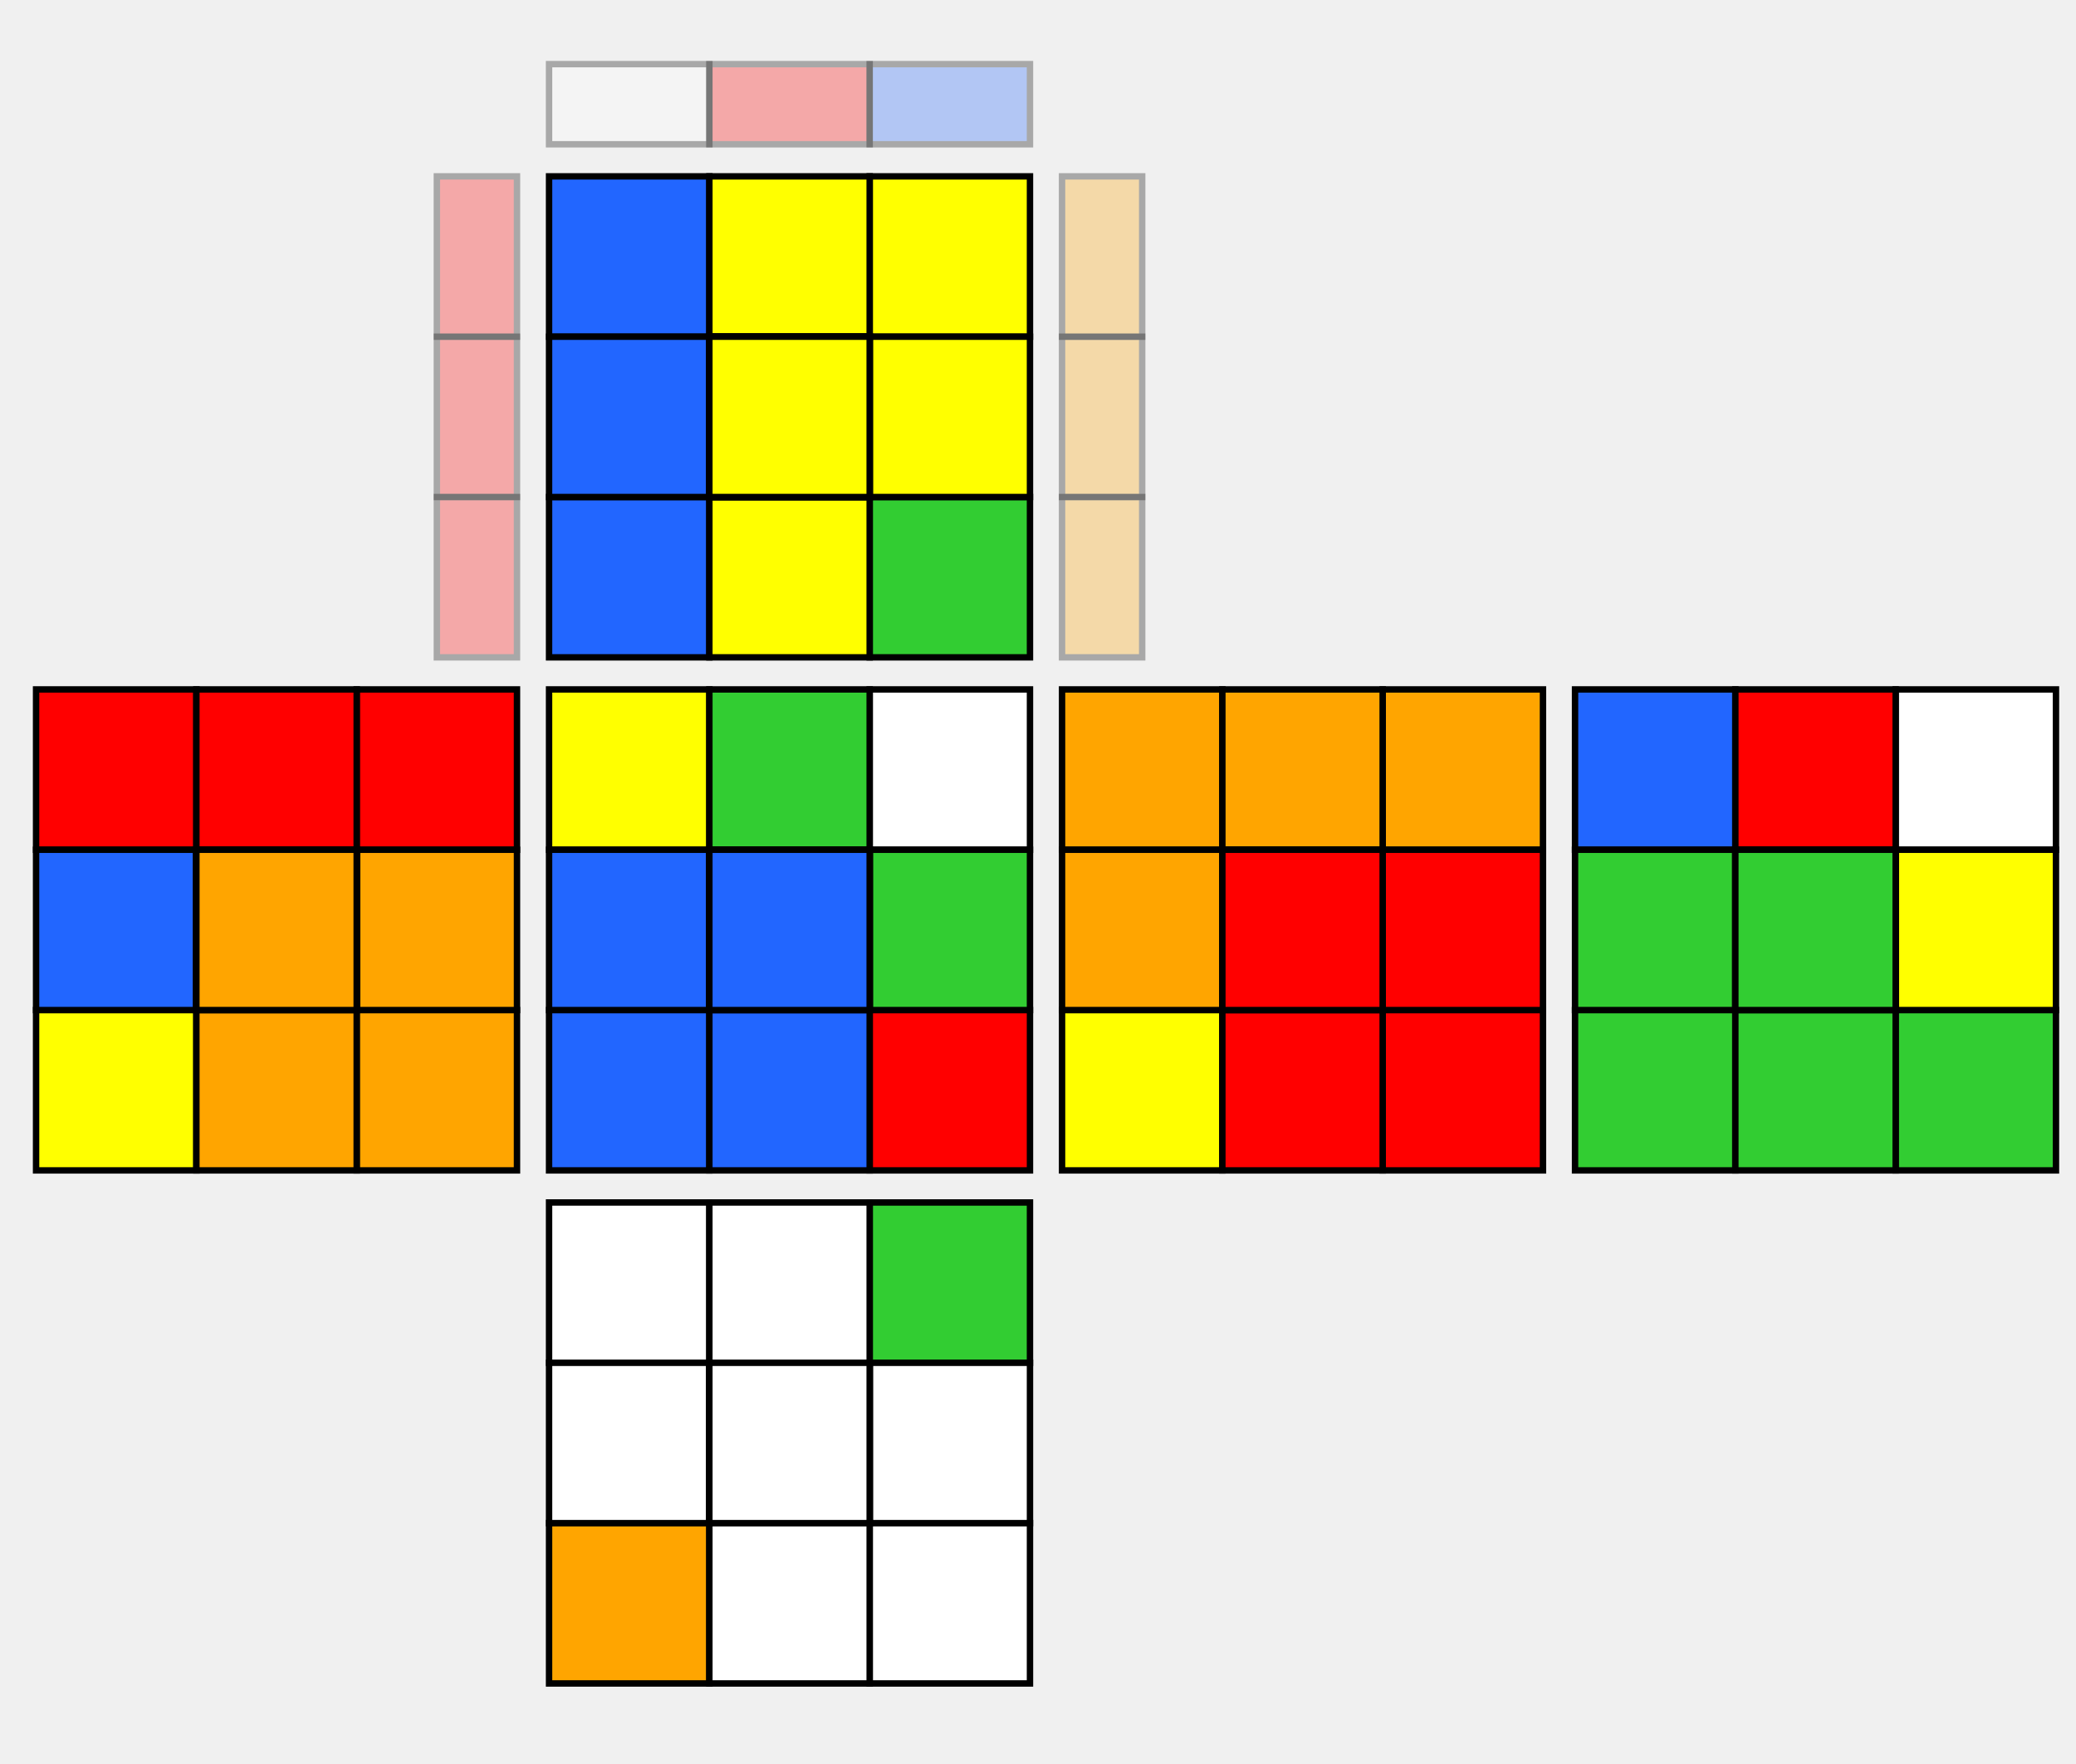
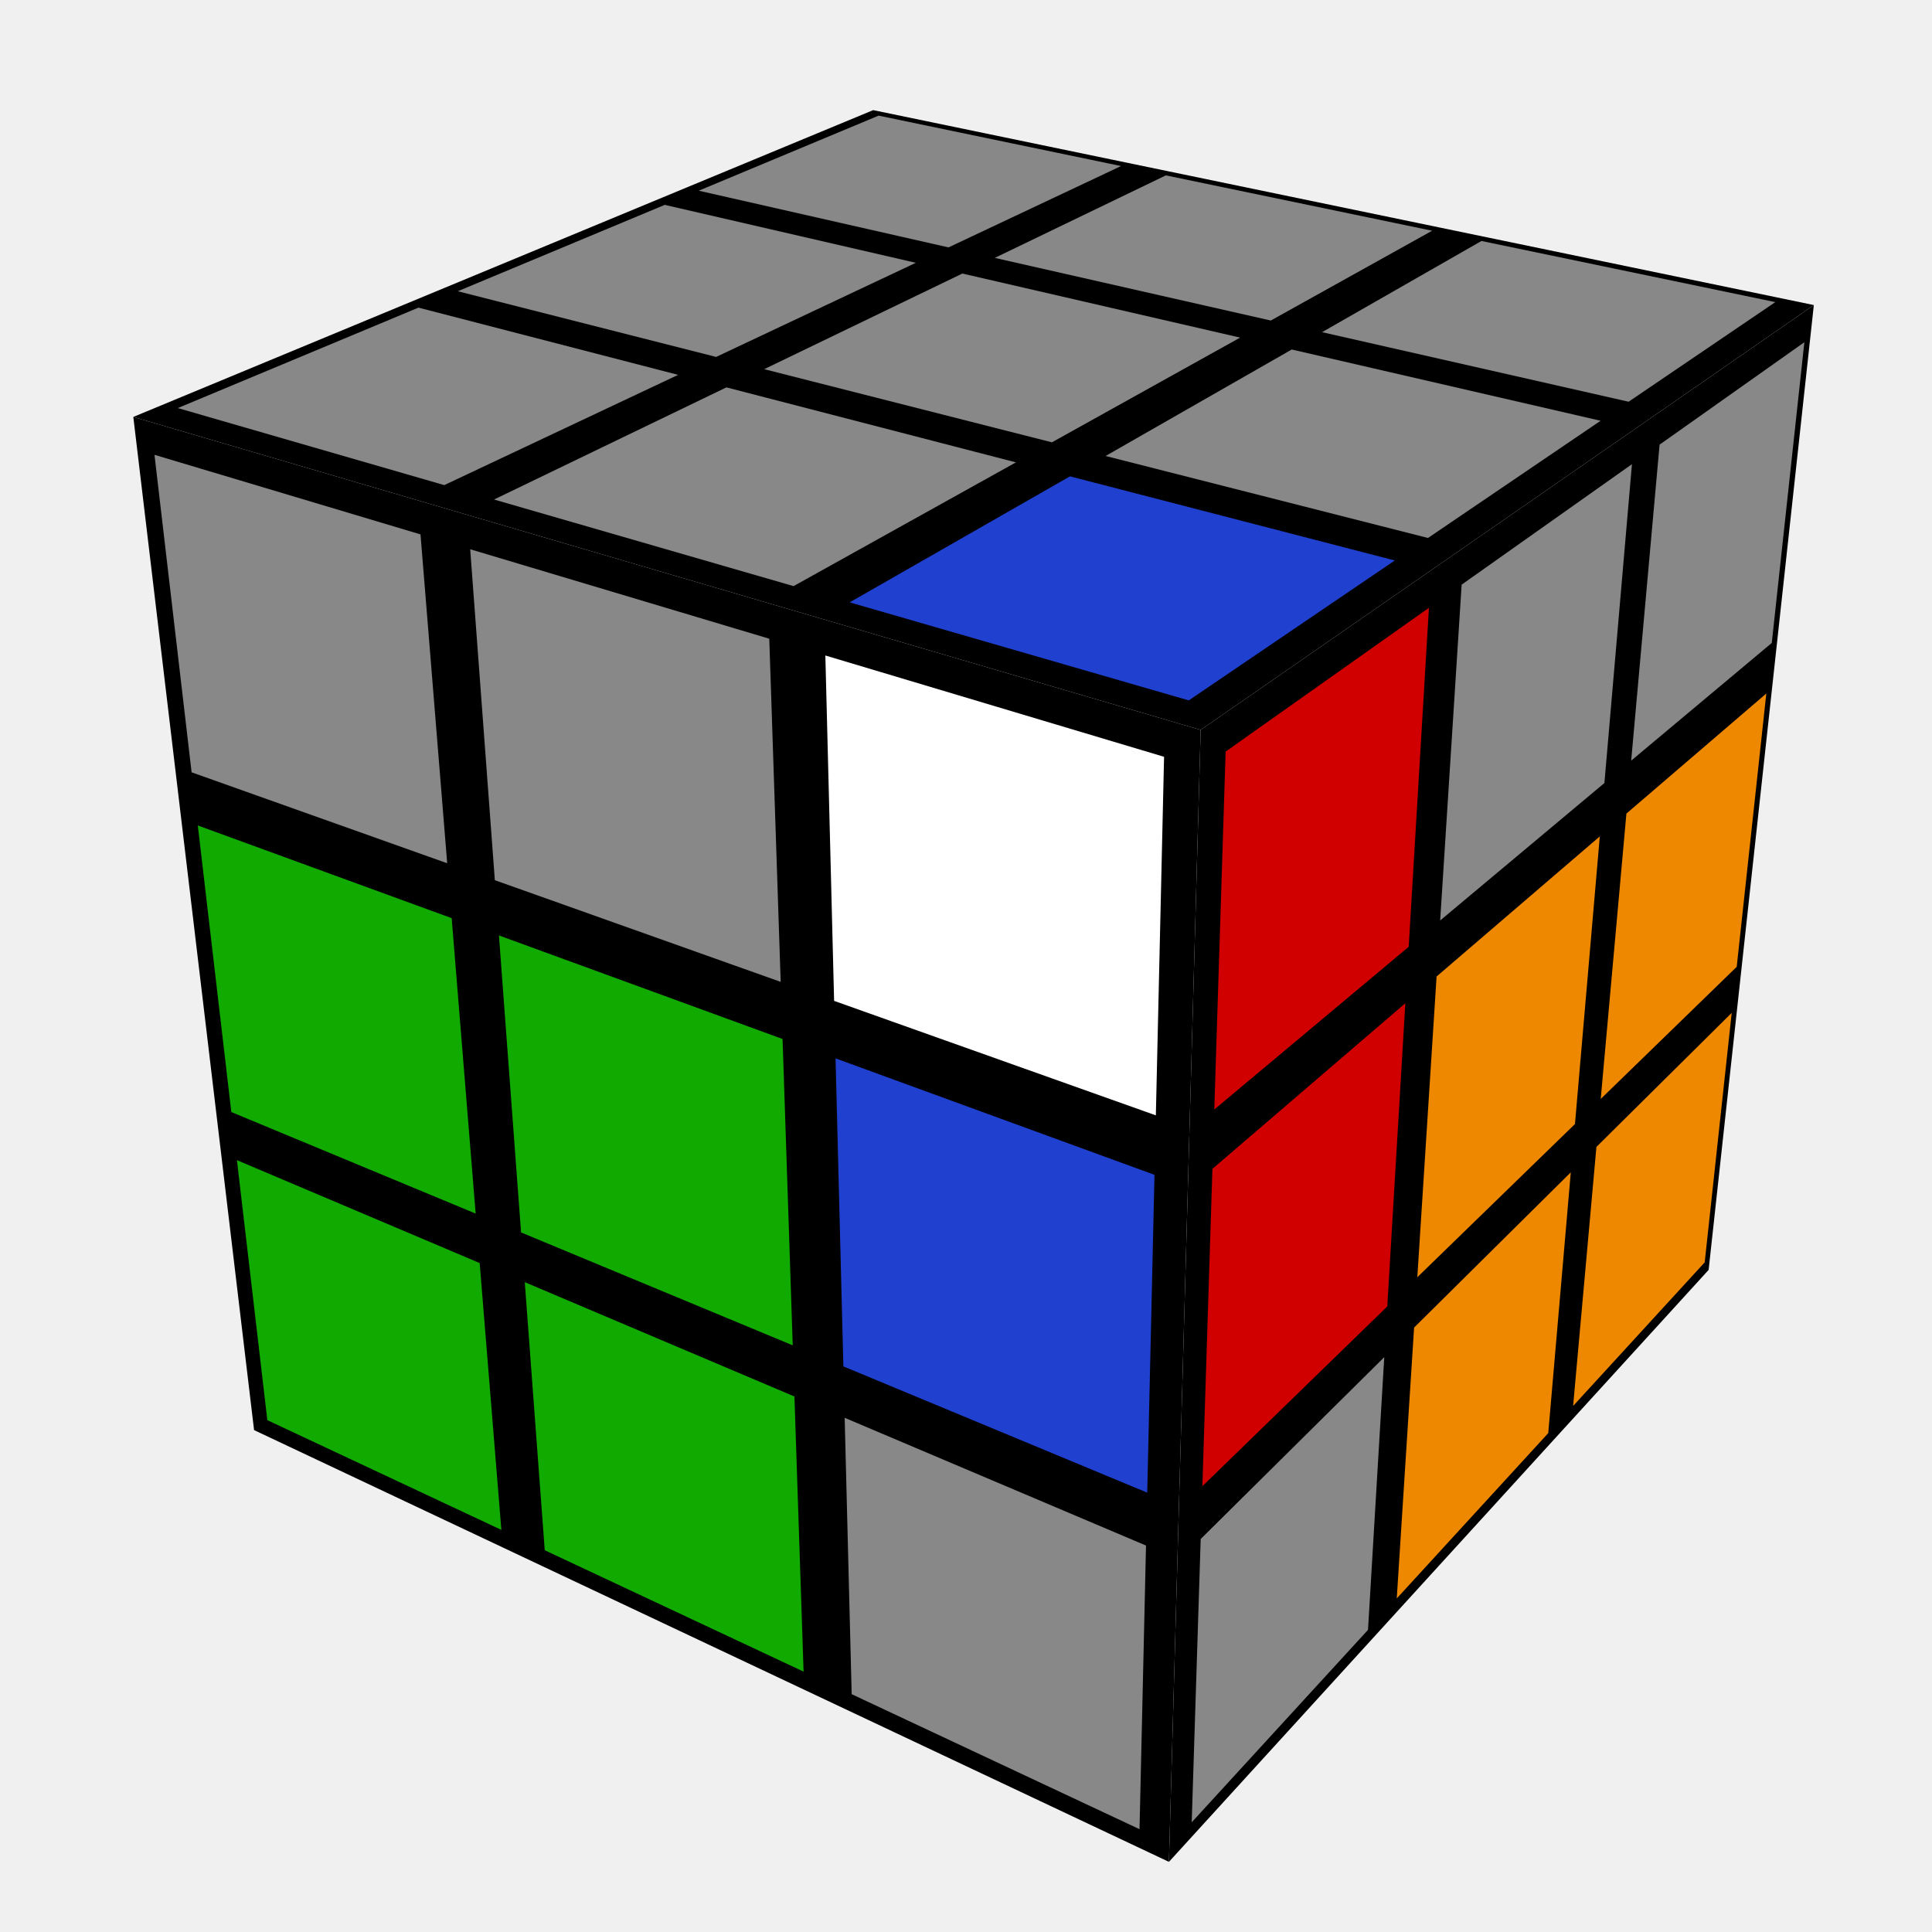
- <svg xmlns="http://www.w3.org/2000/svg" version="1.1" viewBox="0 0 518 440" preserveAspectRatio="xMidYMid meet" style="max-width: 100%; max-height: 100%;">
-   <defs>
-     <radialGradient id="grad-svg11-EDGES-l0-o0" r="70.711%">
-       <stop offset="100%" stop-color="yellow" stop-opacity="1" />
-       <stop offset="100%" stop-color="black" stop-opacity="1" />
-       <stop offset="100%" stop-color="black" stop-opacity="1" />
-       <stop offset="100%" stop-color="white" stop-opacity="1" />
-     </radialGradient>
-     <radialGradient id="grad-svg11-EDGES-l0-o1" r="70.711%">
-       <stop offset="100%" stop-color="limegreen" stop-opacity="1" />
-       <stop offset="100%" stop-color="black" stop-opacity="1" />
-       <stop offset="100%" stop-color="black" stop-opacity="1" />
-       <stop offset="100%" stop-color="limegreen" stop-opacity="1" />
-     </radialGradient>
-     <radialGradient id="grad-svg11-EDGES-l1-o0" r="70.711%">
-       <stop offset="100%" stop-color="yellow" stop-opacity="1" />
-       <stop offset="100%" stop-color="black" stop-opacity="1" />
-       <stop offset="100%" stop-color="black" stop-opacity="1" />
-       <stop offset="100%" stop-color="white" stop-opacity="1" />
-     </radialGradient>
-     <radialGradient id="grad-svg11-EDGES-l1-o1" r="70.711%">
-       <stop offset="100%" stop-color="orange" stop-opacity="1" />
-       <stop offset="100%" stop-color="black" stop-opacity="1" />
-       <stop offset="100%" stop-color="black" stop-opacity="1" />
-       <stop offset="100%" stop-color="red" stop-opacity="1" />
-     </radialGradient>
-     <radialGradient id="grad-svg11-EDGES-l2-o0" r="70.711%">
-       <stop offset="100%" stop-color="yellow" stop-opacity="1" />
-       <stop offset="100%" stop-color="black" stop-opacity="1" />
-       <stop offset="100%" stop-color="black" stop-opacity="1" />
-       <stop offset="100%" stop-color="white" stop-opacity="1" />
-     </radialGradient>
-     <radialGradient id="grad-svg11-EDGES-l2-o1" r="70.711%">
-       <stop offset="100%" stop-color="red" stop-opacity="1" />
-       <stop offset="100%" stop-color="black" stop-opacity="1" />
-       <stop offset="100%" stop-color="black" stop-opacity="1" />
-       <stop offset="100%" stop-color="rgb(34, 102, 255)" stop-opacity="1" />
-     </radialGradient>
-     <radialGradient id="grad-svg11-EDGES-l3-o0" r="70.711%">
-       <stop offset="100%" stop-color="rgb(34, 102, 255)" stop-opacity="1" />
-       <stop offset="100%" stop-color="black" stop-opacity="1" />
-       <stop offset="100%" stop-color="black" stop-opacity="1" />
-       <stop offset="100%" stop-color="white" stop-opacity="1" />
-     </radialGradient>
-     <radialGradient id="grad-svg11-EDGES-l3-o1" r="70.711%">
-       <stop offset="100%" stop-color="red" stop-opacity="1" />
-       <stop offset="100%" stop-color="black" stop-opacity="1" />
-       <stop offset="100%" stop-color="black" stop-opacity="1" />
-       <stop offset="100%" stop-color="orange" stop-opacity="1" />
-     </radialGradient>
-     <radialGradient id="grad-svg11-EDGES-l4-o0" r="70.711%">
-       <stop offset="100%" stop-color="white" stop-opacity="1" />
-       <stop offset="100%" stop-color="black" stop-opacity="1" />
-       <stop offset="100%" stop-color="black" stop-opacity="1" />
-       <stop offset="100%" stop-color="yellow" stop-opacity="1" />
-     </radialGradient>
-     <radialGradient id="grad-svg11-EDGES-l4-o1" r="70.711%">
-       <stop offset="100%" stop-color="rgb(34, 102, 255)" stop-opacity="1" />
-       <stop offset="100%" stop-color="black" stop-opacity="1" />
-       <stop offset="100%" stop-color="black" stop-opacity="1" />
-       <stop offset="100%" stop-color="limegreen" stop-opacity="1" />
-     </radialGradient>
-     <radialGradient id="grad-svg11-EDGES-l5-o0" r="70.711%">
-       <stop offset="100%" stop-color="white" stop-opacity="1" />
-       <stop offset="100%" stop-color="black" stop-opacity="1" />
-       <stop offset="100%" stop-color="black" stop-opacity="1" />
-       <stop offset="100%" stop-color="yellow" stop-opacity="1" />
-     </radialGradient>
-     <radialGradient id="grad-svg11-EDGES-l5-o1" r="70.711%">
-       <stop offset="100%" stop-color="red" stop-opacity="1" />
-       <stop offset="100%" stop-color="black" stop-opacity="1" />
-       <stop offset="100%" stop-color="black" stop-opacity="1" />
-       <stop offset="100%" stop-color="red" stop-opacity="1" />
-     </radialGradient>
-     <radialGradient id="grad-svg11-EDGES-l6-o0" r="70.711%">
-       <stop offset="100%" stop-color="white" stop-opacity="1" />
-       <stop offset="100%" stop-color="black" stop-opacity="1" />
-       <stop offset="100%" stop-color="black" stop-opacity="1" />
-       <stop offset="100%" stop-color="yellow" stop-opacity="1" />
-     </radialGradient>
-     <radialGradient id="grad-svg11-EDGES-l6-o1" r="70.711%">
-       <stop offset="100%" stop-color="limegreen" stop-opacity="1" />
-       <stop offset="100%" stop-color="black" stop-opacity="1" />
-       <stop offset="100%" stop-color="black" stop-opacity="1" />
-       <stop offset="100%" stop-color="rgb(34, 102, 255)" stop-opacity="1" />
-     </radialGradient>
-     <radialGradient id="grad-svg11-EDGES-l7-o0" r="70.711%">
-       <stop offset="100%" stop-color="white" stop-opacity="1" />
-       <stop offset="100%" stop-color="black" stop-opacity="1" />
-       <stop offset="100%" stop-color="black" stop-opacity="1" />
-       <stop offset="100%" stop-color="yellow" stop-opacity="1" />
-     </radialGradient>
-     <radialGradient id="grad-svg11-EDGES-l7-o1" r="70.711%">
-       <stop offset="100%" stop-color="orange" stop-opacity="1" />
-       <stop offset="100%" stop-color="black" stop-opacity="1" />
-       <stop offset="100%" stop-color="black" stop-opacity="1" />
-       <stop offset="100%" stop-color="orange" stop-opacity="1" />
-     </radialGradient>
-     <radialGradient id="grad-svg11-EDGES-l8-o0" r="70.711%">
-       <stop offset="100%" stop-color="limegreen" stop-opacity="1" />
-       <stop offset="100%" stop-color="black" stop-opacity="1" />
-       <stop offset="100%" stop-color="black" stop-opacity="1" />
-       <stop offset="100%" stop-color="limegreen" stop-opacity="1" />
-     </radialGradient>
-     <radialGradient id="grad-svg11-EDGES-l8-o1" r="70.711%">
-       <stop offset="100%" stop-color="orange" stop-opacity="1" />
-       <stop offset="100%" stop-color="black" stop-opacity="1" />
-       <stop offset="100%" stop-color="black" stop-opacity="1" />
-       <stop offset="100%" stop-color="red" stop-opacity="1" />
-     </radialGradient>
-     <radialGradient id="grad-svg11-EDGES-l9-o0" r="70.711%">
-       <stop offset="100%" stop-color="rgb(34, 102, 255)" stop-opacity="1" />
-       <stop offset="100%" stop-color="black" stop-opacity="1" />
-       <stop offset="100%" stop-color="black" stop-opacity="1" />
-       <stop offset="100%" stop-color="limegreen" stop-opacity="1" />
-     </radialGradient>
-     <radialGradient id="grad-svg11-EDGES-l9-o1" r="70.711%">
-       <stop offset="100%" stop-color="orange" stop-opacity="1" />
-       <stop offset="100%" stop-color="black" stop-opacity="1" />
-       <stop offset="100%" stop-color="black" stop-opacity="1" />
-       <stop offset="100%" stop-color="orange" stop-opacity="1" />
-     </radialGradient>
-     <radialGradient id="grad-svg11-EDGES-l10-o0" r="70.711%">
-       <stop offset="100%" stop-color="limegreen" stop-opacity="1" />
-       <stop offset="100%" stop-color="black" stop-opacity="1" />
-       <stop offset="100%" stop-color="black" stop-opacity="1" />
-       <stop offset="100%" stop-color="rgb(34, 102, 255)" stop-opacity="1" />
-     </radialGradient>
-     <radialGradient id="grad-svg11-EDGES-l10-o1" r="70.711%">
-       <stop offset="100%" stop-color="red" stop-opacity="1" />
-       <stop offset="100%" stop-color="black" stop-opacity="1" />
-       <stop offset="100%" stop-color="black" stop-opacity="1" />
-       <stop offset="100%" stop-color="red" stop-opacity="1" />
-     </radialGradient>
-     <radialGradient id="grad-svg11-EDGES-l11-o0" r="70.711%">
-       <stop offset="100%" stop-color="yellow" stop-opacity="1" />
-       <stop offset="100%" stop-color="black" stop-opacity="1" />
-       <stop offset="100%" stop-color="black" stop-opacity="1" />
-       <stop offset="100%" stop-color="rgb(34, 102, 255)" stop-opacity="1" />
-     </radialGradient>
-     <radialGradient id="grad-svg11-EDGES-l11-o1" r="70.711%">
-       <stop offset="100%" stop-color="rgb(34, 102, 255)" stop-opacity="1" />
-       <stop offset="100%" stop-color="black" stop-opacity="1" />
-       <stop offset="100%" stop-color="black" stop-opacity="1" />
-       <stop offset="100%" stop-color="orange" stop-opacity="1" />
-     </radialGradient>
-     <radialGradient id="grad-svg11-CORNERS-l0-o0" r="70.711%">
-       <stop offset="100%" stop-color="limegreen" stop-opacity="1" />
-       <stop offset="100%" stop-color="black" stop-opacity="1" />
-       <stop offset="100%" stop-color="black" stop-opacity="1" />
-       <stop offset="100%" stop-color="white" stop-opacity="1" />
-     </radialGradient>
-     <radialGradient id="grad-svg11-CORNERS-l0-o1" r="70.711%">
-       <stop offset="100%" stop-color="orange" stop-opacity="1" />
-       <stop offset="100%" stop-color="black" stop-opacity="1" />
-       <stop offset="100%" stop-color="black" stop-opacity="1" />
-       <stop offset="100%" stop-color="red" stop-opacity="1" />
-     </radialGradient>
-     <radialGradient id="grad-svg11-CORNERS-l0-o2" r="70.711%">
-       <stop offset="100%" stop-color="white" stop-opacity="1" />
-       <stop offset="100%" stop-color="black" stop-opacity="1" />
-       <stop offset="100%" stop-color="black" stop-opacity="1" />
-       <stop offset="100%" stop-color="limegreen" stop-opacity="1" />
-     </radialGradient>
-     <radialGradient id="grad-svg11-CORNERS-l1-o0" r="70.711%">
-       <stop offset="100%" stop-color="yellow" stop-opacity="1" />
-       <stop offset="100%" stop-color="black" stop-opacity="1" />
-       <stop offset="100%" stop-color="black" stop-opacity="1" />
-       <stop offset="100%" stop-color="white" stop-opacity="1" />
-     </radialGradient>
-     <radialGradient id="grad-svg11-CORNERS-l1-o1" r="70.711%">
-       <stop offset="100%" stop-color="rgb(34, 102, 255)" stop-opacity="1" />
-       <stop offset="100%" stop-color="black" stop-opacity="1" />
-       <stop offset="100%" stop-color="black" stop-opacity="1" />
-       <stop offset="100%" stop-color="rgb(34, 102, 255)" stop-opacity="1" />
-     </radialGradient>
-     <radialGradient id="grad-svg11-CORNERS-l1-o2" r="70.711%">
-       <stop offset="100%" stop-color="orange" stop-opacity="1" />
-       <stop offset="100%" stop-color="black" stop-opacity="1" />
-       <stop offset="100%" stop-color="black" stop-opacity="1" />
-       <stop offset="100%" stop-color="red" stop-opacity="1" />
-     </radialGradient>
-     <radialGradient id="grad-svg11-CORNERS-l2-o0" r="70.711%">
-       <stop offset="100%" stop-color="rgb(34, 102, 255)" stop-opacity="1" />
-       <stop offset="100%" stop-color="black" stop-opacity="1" />
-       <stop offset="100%" stop-color="black" stop-opacity="1" />
-       <stop offset="100%" stop-color="white" stop-opacity="1" />
-     </radialGradient>
-     <radialGradient id="grad-svg11-CORNERS-l2-o1" r="70.711%">
-       <stop offset="100%" stop-color="red" stop-opacity="1" />
-       <stop offset="100%" stop-color="black" stop-opacity="1" />
-       <stop offset="100%" stop-color="black" stop-opacity="1" />
-       <stop offset="100%" stop-color="orange" stop-opacity="1" />
-     </radialGradient>
-     <radialGradient id="grad-svg11-CORNERS-l2-o2" r="70.711%">
-       <stop offset="100%" stop-color="white" stop-opacity="1" />
-       <stop offset="100%" stop-color="black" stop-opacity="1" />
-       <stop offset="100%" stop-color="black" stop-opacity="1" />
-       <stop offset="100%" stop-color="rgb(34, 102, 255)" stop-opacity="1" />
-     </radialGradient>
-     <radialGradient id="grad-svg11-CORNERS-l3-o0" r="70.711%">
-       <stop offset="100%" stop-color="rgb(34, 102, 255)" stop-opacity="1" />
-       <stop offset="100%" stop-color="black" stop-opacity="1" />
-       <stop offset="100%" stop-color="black" stop-opacity="1" />
-       <stop offset="100%" stop-color="white" stop-opacity="1" />
-     </radialGradient>
-     <radialGradient id="grad-svg11-CORNERS-l3-o1" r="70.711%">
-       <stop offset="100%" stop-color="yellow" stop-opacity="1" />
-       <stop offset="100%" stop-color="black" stop-opacity="1" />
-       <stop offset="100%" stop-color="black" stop-opacity="1" />
-       <stop offset="100%" stop-color="limegreen" stop-opacity="1" />
-     </radialGradient>
-     <radialGradient id="grad-svg11-CORNERS-l3-o2" r="70.711%">
-       <stop offset="100%" stop-color="red" stop-opacity="1" />
-       <stop offset="100%" stop-color="black" stop-opacity="1" />
-       <stop offset="100%" stop-color="black" stop-opacity="1" />
-       <stop offset="100%" stop-color="orange" stop-opacity="1" />
-     </radialGradient>
-     <radialGradient id="grad-svg11-CORNERS-l4-o0" r="70.711%">
-       <stop offset="100%" stop-color="limegreen" stop-opacity="1" />
-       <stop offset="100%" stop-color="black" stop-opacity="1" />
-       <stop offset="100%" stop-color="black" stop-opacity="1" />
-       <stop offset="100%" stop-color="yellow" stop-opacity="1" />
-     </radialGradient>
-     <radialGradient id="grad-svg11-CORNERS-l4-o1" r="70.711%">
-       <stop offset="100%" stop-color="red" stop-opacity="1" />
-       <stop offset="100%" stop-color="black" stop-opacity="1" />
-       <stop offset="100%" stop-color="black" stop-opacity="1" />
-       <stop offset="100%" stop-color="limegreen" stop-opacity="1" />
-     </radialGradient>
-     <radialGradient id="grad-svg11-CORNERS-l4-o2" r="70.711%">
-       <stop offset="100%" stop-color="yellow" stop-opacity="1" />
-       <stop offset="100%" stop-color="black" stop-opacity="1" />
-       <stop offset="100%" stop-color="black" stop-opacity="1" />
-       <stop offset="100%" stop-color="red" stop-opacity="1" />
-     </radialGradient>
-     <radialGradient id="grad-svg11-CORNERS-l5-o0" r="70.711%">
-       <stop offset="100%" stop-color="white" stop-opacity="1" />
-       <stop offset="100%" stop-color="black" stop-opacity="1" />
-       <stop offset="100%" stop-color="black" stop-opacity="1" />
-       <stop offset="100%" stop-color="yellow" stop-opacity="1" />
-     </radialGradient>
-     <radialGradient id="grad-svg11-CORNERS-l5-o1" r="70.711%">
-       <stop offset="100%" stop-color="orange" stop-opacity="1" />
-       <stop offset="100%" stop-color="black" stop-opacity="1" />
-       <stop offset="100%" stop-color="black" stop-opacity="1" />
-       <stop offset="100%" stop-color="orange" stop-opacity="1" />
-     </radialGradient>
-     <radialGradient id="grad-svg11-CORNERS-l5-o2" r="70.711%">
-       <stop offset="100%" stop-color="rgb(34, 102, 255)" stop-opacity="1" />
-       <stop offset="100%" stop-color="black" stop-opacity="1" />
-       <stop offset="100%" stop-color="black" stop-opacity="1" />
-       <stop offset="100%" stop-color="limegreen" stop-opacity="1" />
-     </radialGradient>
-     <radialGradient id="grad-svg11-CORNERS-l6-o0" r="70.711%">
-       <stop offset="100%" stop-color="orange" stop-opacity="1" />
-       <stop offset="100%" stop-color="black" stop-opacity="1" />
-       <stop offset="100%" stop-color="black" stop-opacity="1" />
-       <stop offset="100%" stop-color="yellow" stop-opacity="1" />
-     </radialGradient>
-     <radialGradient id="grad-svg11-CORNERS-l6-o1" r="70.711%">
-       <stop offset="100%" stop-color="limegreen" stop-opacity="1" />
-       <stop offset="100%" stop-color="black" stop-opacity="1" />
-       <stop offset="100%" stop-color="black" stop-opacity="1" />
-       <stop offset="100%" stop-color="rgb(34, 102, 255)" stop-opacity="1" />
-     </radialGradient>
-     <radialGradient id="grad-svg11-CORNERS-l6-o2" r="70.711%">
-       <stop offset="100%" stop-color="yellow" stop-opacity="1" />
-       <stop offset="100%" stop-color="black" stop-opacity="1" />
-       <stop offset="100%" stop-color="black" stop-opacity="1" />
-       <stop offset="100%" stop-color="orange" stop-opacity="1" />
-     </radialGradient>
-     <radialGradient id="grad-svg11-CORNERS-l7-o0" r="70.711%">
-       <stop offset="100%" stop-color="white" stop-opacity="1" />
-       <stop offset="100%" stop-color="black" stop-opacity="1" />
-       <stop offset="100%" stop-color="black" stop-opacity="1" />
-       <stop offset="100%" stop-color="yellow" stop-opacity="1" />
-     </radialGradient>
-     <radialGradient id="grad-svg11-CORNERS-l7-o1" r="70.711%">
-       <stop offset="100%" stop-color="red" stop-opacity="1" />
-       <stop offset="100%" stop-color="black" stop-opacity="1" />
-       <stop offset="100%" stop-color="black" stop-opacity="1" />
-       <stop offset="100%" stop-color="red" stop-opacity="1" />
-     </radialGradient>
-     <radialGradient id="grad-svg11-CORNERS-l7-o2" r="70.711%">
-       <stop offset="100%" stop-color="limegreen" stop-opacity="1" />
-       <stop offset="100%" stop-color="black" stop-opacity="1" />
-       <stop offset="100%" stop-color="black" stop-opacity="1" />
-       <stop offset="100%" stop-color="rgb(34, 102, 255)" stop-opacity="1" />
-     </radialGradient>
-     <radialGradient id="grad-svg11-CENTERS-l0-o0" r="70.711%">
-       <stop offset="100%" stop-color="yellow" stop-opacity="1" />
-       <stop offset="100%" stop-color="black" stop-opacity="1" />
-       <stop offset="100%" stop-color="black" stop-opacity="1" />
-       <stop offset="100%" stop-color="white" stop-opacity="1" />
-     </radialGradient>
-     <radialGradient id="grad-svg11-CENTERS-l0-o1" r="70.711%">
-       <stop offset="100%" stop-color="yellow" stop-opacity="1" />
-       <stop offset="100%" stop-color="black" stop-opacity="1" />
-       <stop offset="100%" stop-color="black" stop-opacity="1" />
-       <stop offset="100%" stop-color="white" stop-opacity="1" />
-     </radialGradient>
-     <radialGradient id="grad-svg11-CENTERS-l0-o2" r="70.711%">
-       <stop offset="100%" stop-color="yellow" stop-opacity="1" />
-       <stop offset="100%" stop-color="black" stop-opacity="1" />
-       <stop offset="100%" stop-color="black" stop-opacity="1" />
-       <stop offset="100%" stop-color="white" stop-opacity="1" />
-     </radialGradient>
-     <radialGradient id="grad-svg11-CENTERS-l0-o3" r="70.711%">
-       <stop offset="100%" stop-color="yellow" stop-opacity="1" />
-       <stop offset="100%" stop-color="black" stop-opacity="1" />
-       <stop offset="100%" stop-color="black" stop-opacity="1" />
-       <stop offset="100%" stop-color="white" stop-opacity="1" />
-     </radialGradient>
-     <radialGradient id="grad-svg11-CENTERS-l1-o0" r="70.711%">
-       <stop offset="100%" stop-color="orange" stop-opacity="1" />
-       <stop offset="100%" stop-color="black" stop-opacity="1" />
-       <stop offset="100%" stop-color="black" stop-opacity="1" />
-       <stop offset="100%" stop-color="orange" stop-opacity="1" />
-     </radialGradient>
-     <radialGradient id="grad-svg11-CENTERS-l1-o1" r="70.711%">
-       <stop offset="100%" stop-color="orange" stop-opacity="1" />
-       <stop offset="100%" stop-color="black" stop-opacity="1" />
-       <stop offset="100%" stop-color="black" stop-opacity="1" />
-       <stop offset="100%" stop-color="orange" stop-opacity="1" />
-     </radialGradient>
-     <radialGradient id="grad-svg11-CENTERS-l1-o2" r="70.711%">
-       <stop offset="100%" stop-color="orange" stop-opacity="1" />
-       <stop offset="100%" stop-color="black" stop-opacity="1" />
-       <stop offset="100%" stop-color="black" stop-opacity="1" />
-       <stop offset="100%" stop-color="orange" stop-opacity="1" />
-     </radialGradient>
-     <radialGradient id="grad-svg11-CENTERS-l1-o3" r="70.711%">
-       <stop offset="100%" stop-color="orange" stop-opacity="1" />
-       <stop offset="100%" stop-color="black" stop-opacity="1" />
-       <stop offset="100%" stop-color="black" stop-opacity="1" />
-       <stop offset="100%" stop-color="orange" stop-opacity="1" />
-     </radialGradient>
-     <radialGradient id="grad-svg11-CENTERS-l2-o0" r="70.711%">
-       <stop offset="100%" stop-color="rgb(34, 102, 255)" stop-opacity="1" />
-       <stop offset="100%" stop-color="black" stop-opacity="1" />
-       <stop offset="100%" stop-color="black" stop-opacity="1" />
-       <stop offset="100%" stop-color="limegreen" stop-opacity="1" />
-     </radialGradient>
-     <radialGradient id="grad-svg11-CENTERS-l2-o1" r="70.711%">
-       <stop offset="100%" stop-color="rgb(34, 102, 255)" stop-opacity="1" />
-       <stop offset="100%" stop-color="black" stop-opacity="1" />
-       <stop offset="100%" stop-color="black" stop-opacity="1" />
-       <stop offset="100%" stop-color="limegreen" stop-opacity="1" />
-     </radialGradient>
-     <radialGradient id="grad-svg11-CENTERS-l2-o2" r="70.711%">
-       <stop offset="100%" stop-color="rgb(34, 102, 255)" stop-opacity="1" />
-       <stop offset="100%" stop-color="black" stop-opacity="1" />
-       <stop offset="100%" stop-color="black" stop-opacity="1" />
-       <stop offset="100%" stop-color="limegreen" stop-opacity="1" />
-     </radialGradient>
-     <radialGradient id="grad-svg11-CENTERS-l2-o3" r="70.711%">
-       <stop offset="100%" stop-color="rgb(34, 102, 255)" stop-opacity="1" />
-       <stop offset="100%" stop-color="black" stop-opacity="1" />
-       <stop offset="100%" stop-color="black" stop-opacity="1" />
-       <stop offset="100%" stop-color="limegreen" stop-opacity="1" />
-     </radialGradient>
-     <radialGradient id="grad-svg11-CENTERS-l3-o0" r="70.711%">
-       <stop offset="100%" stop-color="red" stop-opacity="1" />
-       <stop offset="100%" stop-color="black" stop-opacity="1" />
-       <stop offset="100%" stop-color="black" stop-opacity="1" />
-       <stop offset="100%" stop-color="red" stop-opacity="1" />
-     </radialGradient>
-     <radialGradient id="grad-svg11-CENTERS-l3-o1" r="70.711%">
-       <stop offset="100%" stop-color="red" stop-opacity="1" />
-       <stop offset="100%" stop-color="black" stop-opacity="1" />
-       <stop offset="100%" stop-color="black" stop-opacity="1" />
-       <stop offset="100%" stop-color="red" stop-opacity="1" />
-     </radialGradient>
-     <radialGradient id="grad-svg11-CENTERS-l3-o2" r="70.711%">
-       <stop offset="100%" stop-color="red" stop-opacity="1" />
-       <stop offset="100%" stop-color="black" stop-opacity="1" />
-       <stop offset="100%" stop-color="black" stop-opacity="1" />
-       <stop offset="100%" stop-color="red" stop-opacity="1" />
-     </radialGradient>
-     <radialGradient id="grad-svg11-CENTERS-l3-o3" r="70.711%">
-       <stop offset="100%" stop-color="red" stop-opacity="1" />
-       <stop offset="100%" stop-color="black" stop-opacity="1" />
-       <stop offset="100%" stop-color="black" stop-opacity="1" />
-       <stop offset="100%" stop-color="red" stop-opacity="1" />
-     </radialGradient>
-     <radialGradient id="grad-svg11-CENTERS-l4-o0" r="70.711%">
-       <stop offset="100%" stop-color="limegreen" stop-opacity="1" />
-       <stop offset="100%" stop-color="black" stop-opacity="1" />
-       <stop offset="100%" stop-color="black" stop-opacity="1" />
-       <stop offset="100%" stop-color="rgb(34, 102, 255)" stop-opacity="1" />
-     </radialGradient>
-     <radialGradient id="grad-svg11-CENTERS-l4-o1" r="70.711%">
-       <stop offset="100%" stop-color="limegreen" stop-opacity="1" />
-       <stop offset="100%" stop-color="black" stop-opacity="1" />
-       <stop offset="100%" stop-color="black" stop-opacity="1" />
-       <stop offset="100%" stop-color="rgb(34, 102, 255)" stop-opacity="1" />
-     </radialGradient>
-     <radialGradient id="grad-svg11-CENTERS-l4-o2" r="70.711%">
-       <stop offset="100%" stop-color="limegreen" stop-opacity="1" />
-       <stop offset="100%" stop-color="black" stop-opacity="1" />
-       <stop offset="100%" stop-color="black" stop-opacity="1" />
-       <stop offset="100%" stop-color="rgb(34, 102, 255)" stop-opacity="1" />
-     </radialGradient>
-     <radialGradient id="grad-svg11-CENTERS-l4-o3" r="70.711%">
-       <stop offset="100%" stop-color="limegreen" stop-opacity="1" />
-       <stop offset="100%" stop-color="black" stop-opacity="1" />
-       <stop offset="100%" stop-color="black" stop-opacity="1" />
-       <stop offset="100%" stop-color="rgb(34, 102, 255)" stop-opacity="1" />
-     </radialGradient>
-     <radialGradient id="grad-svg11-CENTERS-l5-o0" r="70.711%">
-       <stop offset="100%" stop-color="white" stop-opacity="1" />
-       <stop offset="100%" stop-color="black" stop-opacity="1" />
-       <stop offset="100%" stop-color="black" stop-opacity="1" />
-       <stop offset="100%" stop-color="yellow" stop-opacity="1" />
-     </radialGradient>
-     <radialGradient id="grad-svg11-CENTERS-l5-o1" r="70.711%">
-       <stop offset="100%" stop-color="white" stop-opacity="1" />
-       <stop offset="100%" stop-color="black" stop-opacity="1" />
-       <stop offset="100%" stop-color="black" stop-opacity="1" />
-       <stop offset="100%" stop-color="yellow" stop-opacity="1" />
-     </radialGradient>
-     <radialGradient id="grad-svg11-CENTERS-l5-o2" r="70.711%">
-       <stop offset="100%" stop-color="white" stop-opacity="1" />
-       <stop offset="100%" stop-color="black" stop-opacity="1" />
-       <stop offset="100%" stop-color="black" stop-opacity="1" />
-       <stop offset="100%" stop-color="yellow" stop-opacity="1" />
-     </radialGradient>
-     <radialGradient id="grad-svg11-CENTERS-l5-o3" r="70.711%">
-       <stop offset="100%" stop-color="white" stop-opacity="1" />
-       <stop offset="100%" stop-color="black" stop-opacity="1" />
-       <stop offset="100%" stop-color="black" stop-opacity="1" />
-       <stop offset="100%" stop-color="yellow" stop-opacity="1" />
-     </radialGradient>
-   </defs>
-   <defs>
-     <g id="sticker">
-       <rect x="0" y="0" width="1" height="1" stroke="black" stroke-width="0.04px" />
-     </g>
-     <g id="sticker-thin-v">
-       <rect x="0" y="0" width="0.5" height="1" stroke="black" stroke-width="0.04px" style="opacity: 0.3;" />
-     </g>
-     <g id="sticker-thin-h">
-       <rect x="0" y="0" width="1" height="0.5" stroke="black" stroke-width="0.04px" style="opacity: 0.3;" />
-     </g>
-   </defs>
-   <g id="puzzle" transform="translate(5,40) scale(40)">
-     <g class="hint-facelet">
-       <use data-copy-id="CORNERS-l0-o1" href="#sticker-thin-v" transform="translate(6.5,2.1)" style="fill: url(#grad-svg11-CORNERS-l0-o1)" />
-       <use data-copy-id="EDGES-l1-o1" href="#sticker-thin-v" transform="translate(6.5,1.1)" style="fill: url(#grad-svg11-EDGES-l1-o1)" />
-       <use data-copy-id="CORNERS-l1-o2" href="#sticker-thin-v" transform="translate(6.5,0.1)" style="fill: url(#grad-svg11-CORNERS-l1-o2)" />
-       <use data-copy-id="CORNERS-l2-o2" href="#sticker-thin-h" transform="translate(3.3,-0.6)" style="fill: url(#grad-svg11-CORNERS-l2-o2)" />
-       <use data-copy-id="EDGES-l2-o1" href="#sticker-thin-h" transform="translate(4.3,-0.6)" style="fill: url(#grad-svg11-EDGES-l2-o1)" />
-       <use data-copy-id="CORNERS-l1-o1" href="#sticker-thin-h" transform="translate(5.3,-0.6)" style="fill: url(#grad-svg11-CORNERS-l1-o1)" />
-       <use data-copy-id="CORNERS-l3-o2" href="#sticker-thin-v" transform="translate(2.6,2.1)" style="fill: url(#grad-svg11-CORNERS-l3-o2)" />
-       <use data-copy-id="EDGES-l3-o1" href="#sticker-thin-v" transform="translate(2.6,1.1)" style="fill: url(#grad-svg11-EDGES-l3-o1)" />
-       <use data-copy-id="CORNERS-l2-o1" href="#sticker-thin-v" transform="translate(2.6,0.1)" style="fill: url(#grad-svg11-CORNERS-l2-o1)" />
-     </g>
-     <use id="CORNERS-l0-o0" href="#sticker" transform="translate(5.3,2.1)" style="fill: url(#grad-svg11-CORNERS-l0-o0)" />
-     <use id="CORNERS-l0-o1" href="#sticker" transform="translate(6.5,3.3)" style="fill: url(#grad-svg11-CORNERS-l0-o1)" />
-     <use id="CORNERS-l0-o2" href="#sticker" transform="translate(5.3,3.3)" style="fill: url(#grad-svg11-CORNERS-l0-o2)" />
-     <use id="CORNERS-l1-o0" href="#sticker" transform="translate(5.3,0.1)" style="fill: url(#grad-svg11-CORNERS-l1-o0)" />
-     <use id="CORNERS-l1-o1" href="#sticker" transform="translate(9.7,3.3)" style="fill: url(#grad-svg11-CORNERS-l1-o1)" />
-     <use id="CORNERS-l1-o2" href="#sticker" transform="translate(8.5,3.3)" style="fill: url(#grad-svg11-CORNERS-l1-o2)" />
-     <use id="CORNERS-l2-o0" href="#sticker" transform="translate(3.3,0.1)" style="fill: url(#grad-svg11-CORNERS-l2-o0)" />
-     <use id="CORNERS-l2-o1" href="#sticker" transform="translate(0.1,3.3)" style="fill: url(#grad-svg11-CORNERS-l2-o1)" />
-     <use id="CORNERS-l2-o2" href="#sticker" transform="translate(11.7,3.3)" style="fill: url(#grad-svg11-CORNERS-l2-o2)" />
-     <use id="CORNERS-l3-o0" href="#sticker" transform="translate(3.3,2.1)" style="fill: url(#grad-svg11-CORNERS-l3-o0)" />
-     <use id="CORNERS-l3-o1" href="#sticker" transform="translate(3.3,3.3)" style="fill: url(#grad-svg11-CORNERS-l3-o1)" />
-     <use id="CORNERS-l3-o2" href="#sticker" transform="translate(2.1,3.3)" style="fill: url(#grad-svg11-CORNERS-l3-o2)" />
-     <use id="CORNERS-l4-o0" href="#sticker" transform="translate(5.3,6.5)" style="fill: url(#grad-svg11-CORNERS-l4-o0)" />
-     <use id="CORNERS-l4-o1" href="#sticker" transform="translate(5.3,5.3)" style="fill: url(#grad-svg11-CORNERS-l4-o1)" />
-     <use id="CORNERS-l4-o2" href="#sticker" transform="translate(6.5,5.3)" style="fill: url(#grad-svg11-CORNERS-l4-o2)" />
-     <use id="CORNERS-l5-o0" href="#sticker" transform="translate(3.3,6.5)" style="fill: url(#grad-svg11-CORNERS-l5-o0)" />
-     <use id="CORNERS-l5-o1" href="#sticker" transform="translate(2.1,5.3)" style="fill: url(#grad-svg11-CORNERS-l5-o1)" />
-     <use id="CORNERS-l5-o2" href="#sticker" transform="translate(3.3,5.3)" style="fill: url(#grad-svg11-CORNERS-l5-o2)" />
-     <use id="CORNERS-l6-o0" href="#sticker" transform="translate(3.3,8.5)" style="fill: url(#grad-svg11-CORNERS-l6-o0)" />
-     <use id="CORNERS-l6-o1" href="#sticker" transform="translate(11.7,5.3)" style="fill: url(#grad-svg11-CORNERS-l6-o1)" />
-     <use id="CORNERS-l6-o2" href="#sticker" transform="translate(0.1,5.3)" style="fill: url(#grad-svg11-CORNERS-l6-o2)" />
-     <use id="CORNERS-l7-o0" href="#sticker" transform="translate(5.3,8.5)" style="fill: url(#grad-svg11-CORNERS-l7-o0)" />
-     <use id="CORNERS-l7-o1" href="#sticker" transform="translate(8.5,5.3)" style="fill: url(#grad-svg11-CORNERS-l7-o1)" />
-     <use id="CORNERS-l7-o2" href="#sticker" transform="translate(9.7,5.3)" style="fill: url(#grad-svg11-CORNERS-l7-o2)" />
-     <use id="EDGES-l0-o0" href="#sticker" transform="translate(4.3,2.1)" style="fill: url(#grad-svg11-EDGES-l0-o0)" />
-     <use id="EDGES-l0-o1" href="#sticker" transform="translate(4.3,3.3)" style="fill: url(#grad-svg11-EDGES-l0-o1)" />
-     <use id="EDGES-l1-o0" href="#sticker" transform="translate(5.3,1.1)" style="fill: url(#grad-svg11-EDGES-l1-o0)" />
-     <use id="EDGES-l1-o1" href="#sticker" transform="translate(7.5,3.3)" style="fill: url(#grad-svg11-EDGES-l1-o1)" />
-     <use id="EDGES-l2-o0" href="#sticker" transform="translate(4.3,0.1)" style="fill: url(#grad-svg11-EDGES-l2-o0)" />
-     <use id="EDGES-l2-o1" href="#sticker" transform="translate(10.7,3.3)" style="fill: url(#grad-svg11-EDGES-l2-o1)" />
-     <use id="EDGES-l3-o0" href="#sticker" transform="translate(3.3,1.1)" style="fill: url(#grad-svg11-EDGES-l3-o0)" />
-     <use id="EDGES-l3-o1" href="#sticker" transform="translate(1.1,3.3)" style="fill: url(#grad-svg11-EDGES-l3-o1)" />
-     <use id="EDGES-l4-o0" href="#sticker" transform="translate(4.3,6.5)" style="fill: url(#grad-svg11-EDGES-l4-o0)" />
-     <use id="EDGES-l4-o1" href="#sticker" transform="translate(4.3,5.3)" style="fill: url(#grad-svg11-EDGES-l4-o1)" />
-     <use id="EDGES-l5-o0" href="#sticker" transform="translate(5.3,7.5)" style="fill: url(#grad-svg11-EDGES-l5-o0)" />
-     <use id="EDGES-l5-o1" href="#sticker" transform="translate(7.5,5.3)" style="fill: url(#grad-svg11-EDGES-l5-o1)" />
-     <use id="EDGES-l6-o0" href="#sticker" transform="translate(4.3,8.5)" style="fill: url(#grad-svg11-EDGES-l6-o0)" />
-     <use id="EDGES-l6-o1" href="#sticker" transform="translate(10.7,5.3)" style="fill: url(#grad-svg11-EDGES-l6-o1)" />
-     <use id="EDGES-l7-o0" href="#sticker" transform="translate(3.3,7.5)" style="fill: url(#grad-svg11-EDGES-l7-o0)" />
-     <use id="EDGES-l7-o1" href="#sticker" transform="translate(1.1,5.3)" style="fill: url(#grad-svg11-EDGES-l7-o1)" />
-     <use id="EDGES-l8-o0" href="#sticker" transform="translate(5.3,4.3)" style="fill: url(#grad-svg11-EDGES-l8-o0)" />
-     <use id="EDGES-l8-o1" href="#sticker" transform="translate(6.5,4.3)" style="fill: url(#grad-svg11-EDGES-l8-o1)" />
-     <use id="EDGES-l9-o0" href="#sticker" transform="translate(3.3,4.3)" style="fill: url(#grad-svg11-EDGES-l9-o0)" />
-     <use id="EDGES-l9-o1" href="#sticker" transform="translate(2.1,4.3)" style="fill: url(#grad-svg11-EDGES-l9-o1)" />
-     <use id="EDGES-l10-o0" href="#sticker" transform="translate(9.7,4.3)" style="fill: url(#grad-svg11-EDGES-l10-o0)" />
-     <use id="EDGES-l10-o1" href="#sticker" transform="translate(8.5,4.3)" style="fill: url(#grad-svg11-EDGES-l10-o1)" />
-     <use id="EDGES-l11-o0" href="#sticker" transform="translate(11.7,4.3)" style="fill: url(#grad-svg11-EDGES-l11-o0)" />
-     <use id="EDGES-l11-o1" href="#sticker" transform="translate(0.1,4.3)" style="fill: url(#grad-svg11-EDGES-l11-o1)" />
-     <use id="CENTERS-l0-o0" href="#sticker" transform="translate(4.3,1.1)" style="fill: url(#grad-svg11-CENTERS-l0-o0)" />
-     <use id="CENTERS-l0-o1" href="#sticker" transform="translate(4.3,1.1)" style="fill: url(#grad-svg11-CENTERS-l0-o1)" />
-     <use id="CENTERS-l0-o2" href="#sticker" transform="translate(4.3,1.1)" style="fill: url(#grad-svg11-CENTERS-l0-o2)" />
-     <use id="CENTERS-l0-o3" href="#sticker" transform="translate(4.3,1.1)" style="fill: url(#grad-svg11-CENTERS-l0-o3)" />
-     <use id="CENTERS-l1-o0" href="#sticker" transform="translate(1.1,4.3)" style="fill: url(#grad-svg11-CENTERS-l1-o0)" />
-     <use id="CENTERS-l1-o1" href="#sticker" transform="translate(1.1,4.3)" style="fill: url(#grad-svg11-CENTERS-l1-o1)" />
-     <use id="CENTERS-l1-o2" href="#sticker" transform="translate(1.1,4.3)" style="fill: url(#grad-svg11-CENTERS-l1-o2)" />
-     <use id="CENTERS-l1-o3" href="#sticker" transform="translate(1.1,4.3)" style="fill: url(#grad-svg11-CENTERS-l1-o3)" />
-     <use id="CENTERS-l2-o0" href="#sticker" transform="translate(4.3,4.3)" style="fill: url(#grad-svg11-CENTERS-l2-o0)" />
-     <use id="CENTERS-l2-o1" href="#sticker" transform="translate(4.3,4.3)" style="fill: url(#grad-svg11-CENTERS-l2-o1)" />
-     <use id="CENTERS-l2-o2" href="#sticker" transform="translate(4.3,4.3)" style="fill: url(#grad-svg11-CENTERS-l2-o2)" />
-     <use id="CENTERS-l2-o3" href="#sticker" transform="translate(4.3,4.3)" style="fill: url(#grad-svg11-CENTERS-l2-o3)" />
-     <use id="CENTERS-l3-o0" href="#sticker" transform="translate(7.5,4.3)" style="fill: url(#grad-svg11-CENTERS-l3-o0)" />
-     <use id="CENTERS-l3-o1" href="#sticker" transform="translate(7.5,4.3)" style="fill: url(#grad-svg11-CENTERS-l3-o1)" />
-     <use id="CENTERS-l3-o2" href="#sticker" transform="translate(7.5,4.3)" style="fill: url(#grad-svg11-CENTERS-l3-o2)" />
-     <use id="CENTERS-l3-o3" href="#sticker" transform="translate(7.5,4.3)" style="fill: url(#grad-svg11-CENTERS-l3-o3)" />
-     <use id="CENTERS-l4-o0" href="#sticker" transform="translate(10.7,4.3)" style="fill: url(#grad-svg11-CENTERS-l4-o0)" />
-     <use id="CENTERS-l4-o1" href="#sticker" transform="translate(10.7,4.3)" style="fill: url(#grad-svg11-CENTERS-l4-o1)" />
-     <use id="CENTERS-l4-o2" href="#sticker" transform="translate(10.7,4.3)" style="fill: url(#grad-svg11-CENTERS-l4-o2)" />
-     <use id="CENTERS-l4-o3" href="#sticker" transform="translate(10.7,4.3)" style="fill: url(#grad-svg11-CENTERS-l4-o3)" />
-     <use id="CENTERS-l5-o0" href="#sticker" transform="translate(4.3,7.5)" style="fill: url(#grad-svg11-CENTERS-l5-o0)" />
-     <use id="CENTERS-l5-o1" href="#sticker" transform="translate(4.3,7.5)" style="fill: url(#grad-svg11-CENTERS-l5-o1)" />
-     <use id="CENTERS-l5-o2" href="#sticker" transform="translate(4.3,7.5)" style="fill: url(#grad-svg11-CENTERS-l5-o2)" />
-     <use id="CENTERS-l5-o3" href="#sticker" transform="translate(4.3,7.5)" style="fill: url(#grad-svg11-CENTERS-l5-o3)" />
-   </g>
+ <svg xmlns="http://www.w3.org/2000/svg" version="1.1" width="75" height="75">
+   <polygon points="33.897,4.275 70.413,11.842 46.61,28.335 5.175,16.185" />
+   <polygon points="5.175,16.185 46.61,28.335 45.378,72.277 9.863,55.516" />
+   <polygon points="46.61,28.335 70.413,11.842 66.329,49.297 45.378,72.277" />
+   <polygon points="34.108,4.489 43.519,6.446 36.821,9.604 27.125,7.403" fill="#888888" />
+   <polygon points="45.258,6.808 55.595,8.957 49.332,12.443 38.618,10.011" fill="#888888" />
+   <polygon points="57.51,9.355 68.918,11.728 63.222,15.595 51.322,12.895" fill="#888888" />
+   <polygon points="25.806,7.953 35.552,10.202 27.8,13.856 17.77,11.306" fill="#888888" />
+   <polygon points="37.359,10.619 48.141,13.106 40.835,17.171 29.666,14.331" fill="#888888" />
+   <polygon points="50.145,13.568 62.135,16.334 55.434,20.884 42.919,17.701" fill="#888888" />
+   <polygon points="16.245,11.942 26.324,14.552 17.246,18.832 6.902,15.841" fill="#888888" />
+   <polygon points="28.199,15.038 39.438,17.949 30.806,22.753 19.179,19.391" fill="#888888" />
+   <polygon points="41.536,18.492 54.146,21.758 46.148,27.189 32.985,23.383" fill="#2040d0" />
+   <polygon points="5.997,17.656 16.324,20.745 17.36,33.511 7.438,29.981" fill="#888888" />
+   <polygon points="18.253,21.322 29.863,24.795 30.306,38.116 19.21,34.169" fill="#888888" />
+   <polygon points="32.04,25.446 45.189,29.379 44.87,43.298 32.38,38.854" fill="#ffffff" />
+   <polygon points="7.679,32.045 17.534,35.643 18.465,47.111 8.98,43.169" fill="#11aa00" />
+   <polygon points="19.369,36.314 30.379,40.334 30.774,52.226 20.228,47.843" fill="#11aa00" />
+   <polygon points="32.436,41.086 44.817,45.607 44.535,57.944 32.74,53.043" fill="#2040d0" />
+   <polygon points="9.198,45.037 18.621,49.032 19.463,59.39 10.378,55.13" fill="#11aa00" />
+   <polygon points="20.372,49.774 30.84,54.212 31.195,64.892 21.147,60.18" fill="#11aa00" />
+   <polygon points="32.79,55.039 44.488,59.998 44.236,71.009 33.062,65.768" fill="#888888" />
+   <polygon points="47.579,29.177 55.471,23.595 54.686,36.754 47.139,43.07" fill="#d00000" />
+   <polygon points="56.741,22.696 63.352,18.019 62.283,30.397 55.907,35.733" fill="#888888" />
+   <polygon points="64.425,17.261 70.045,13.285 68.78,24.959 63.322,29.528" fill="#888888" />
+   <polygon points="47.066,45.375 54.555,38.947 53.854,50.716 46.676,57.693" fill="#d00000" />
+   <polygon points="55.768,37.907 62.104,32.469 61.14,43.635 55.02,49.582" fill="#ee8800" />
+   <polygon points="63.137,31.583 68.568,26.922 67.419,37.532 62.14,42.662" fill="#ee8800" />
+   <polygon points="46.611,59.744 53.737,52.684 53.106,63.271 46.262,70.741" fill="#888888" />
+   <polygon points="54.895,51.536 60.978,45.509 60.103,55.633 54.222,62.052" fill="#ee8800" />
+   <polygon points="61.973,44.523 67.225,39.319 66.176,49.005 61.068,54.58" fill="#ee8800" />
</svg>
